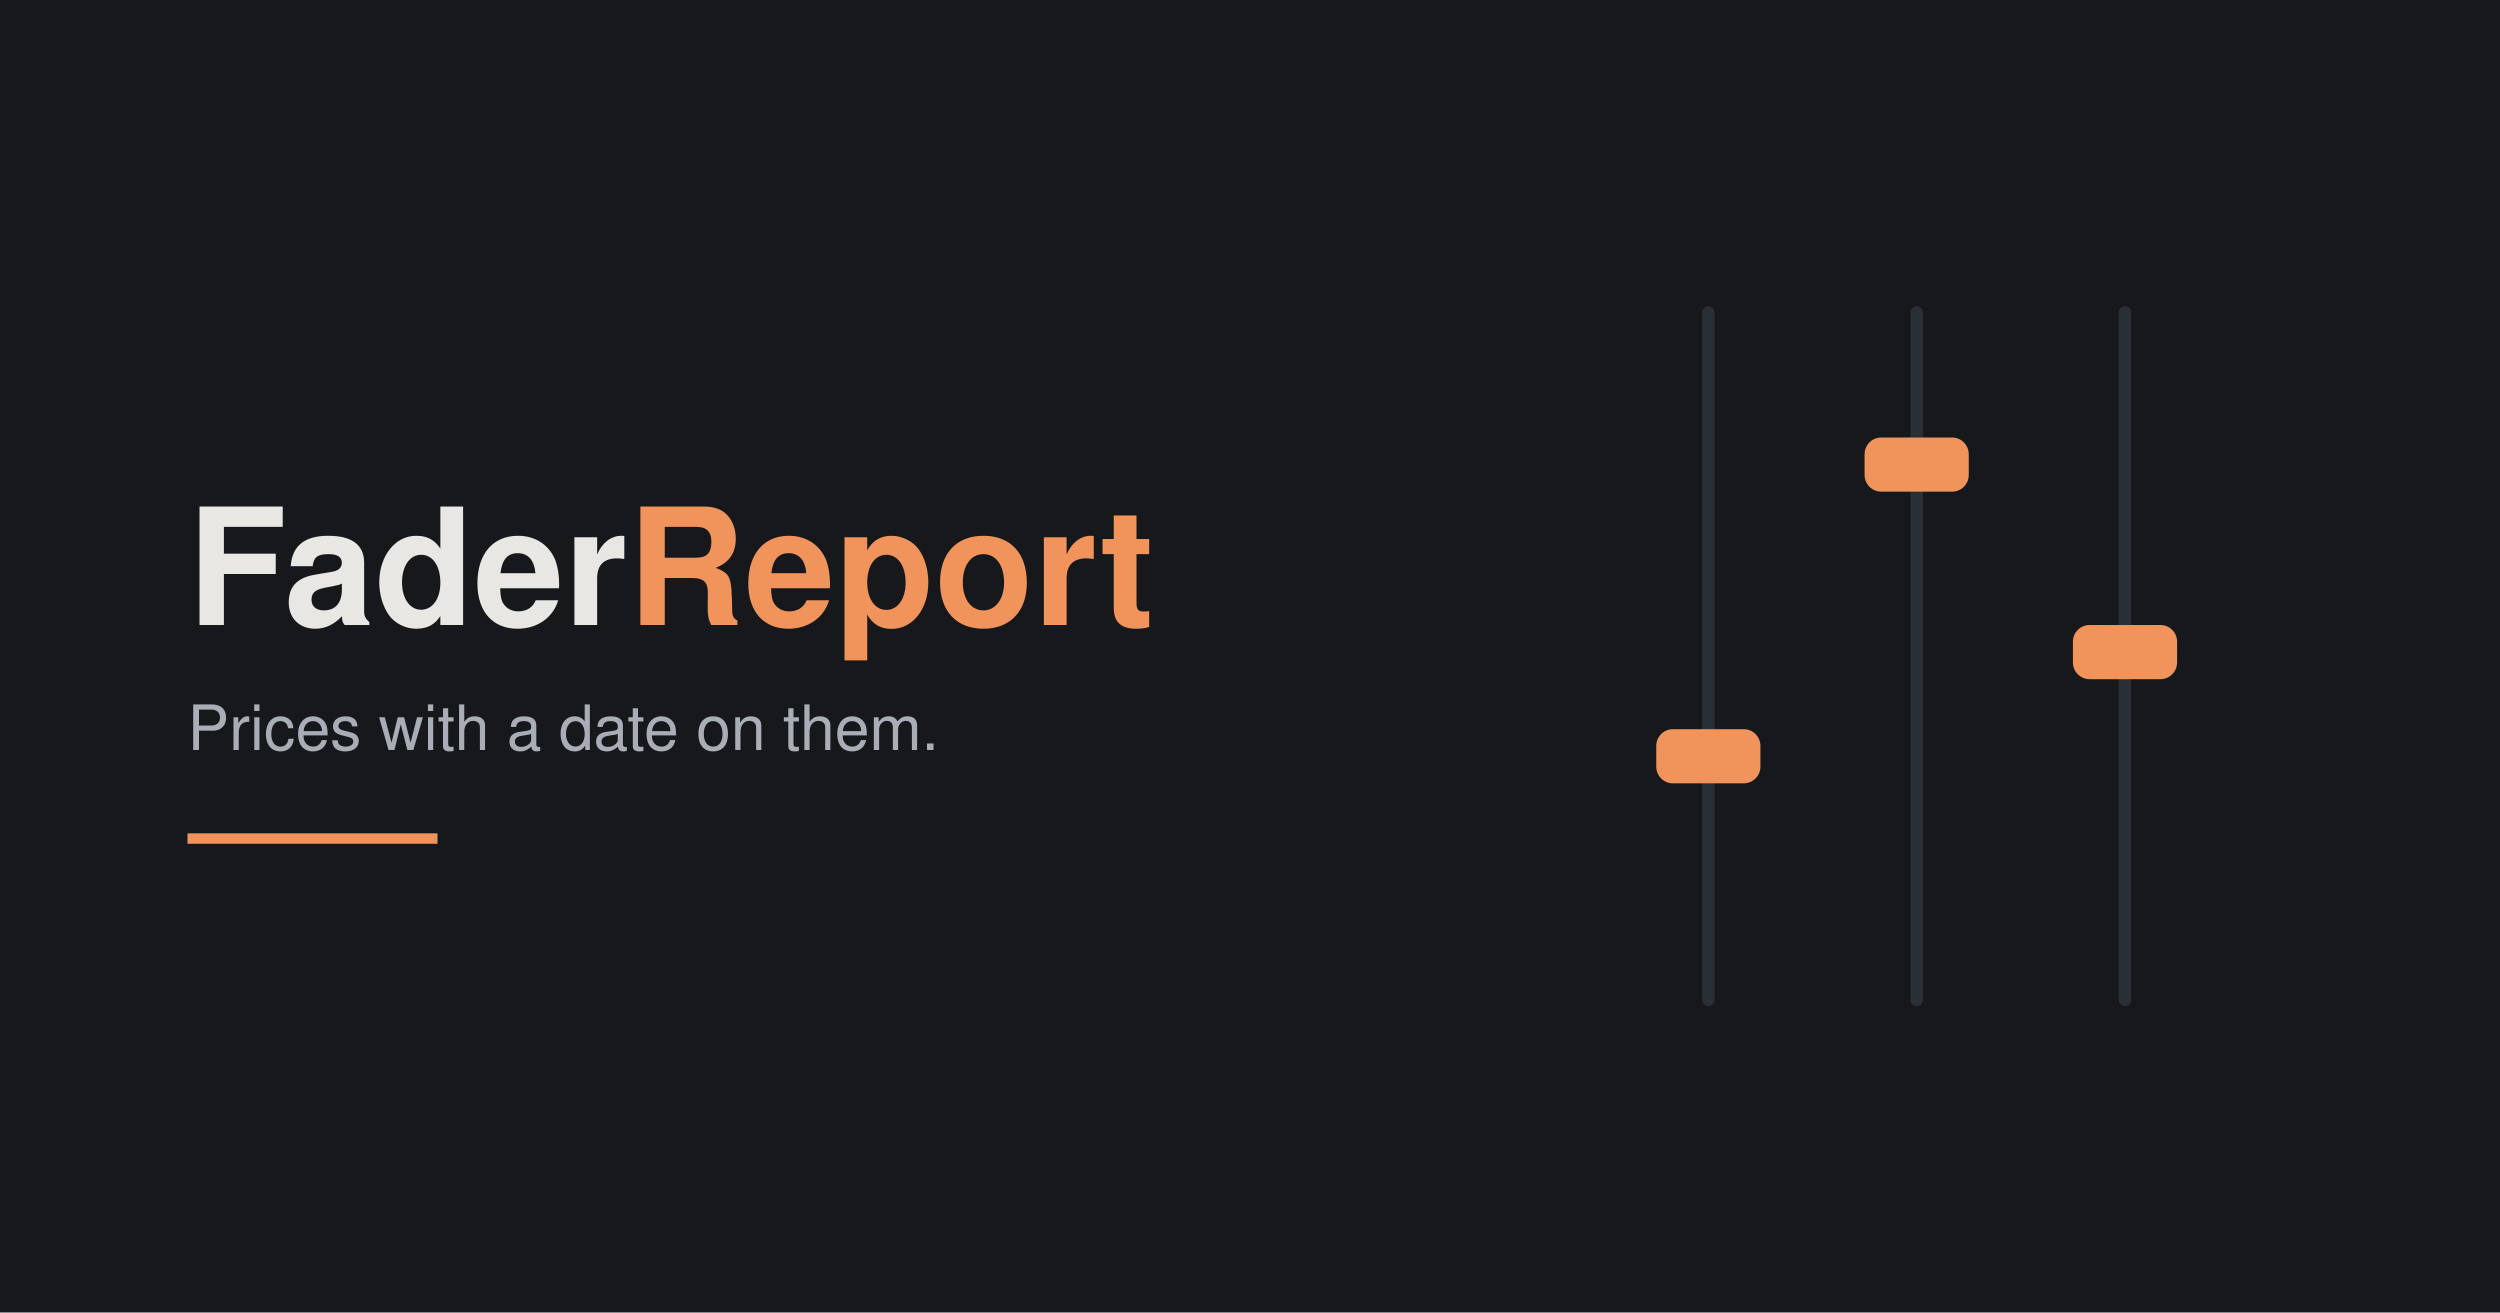
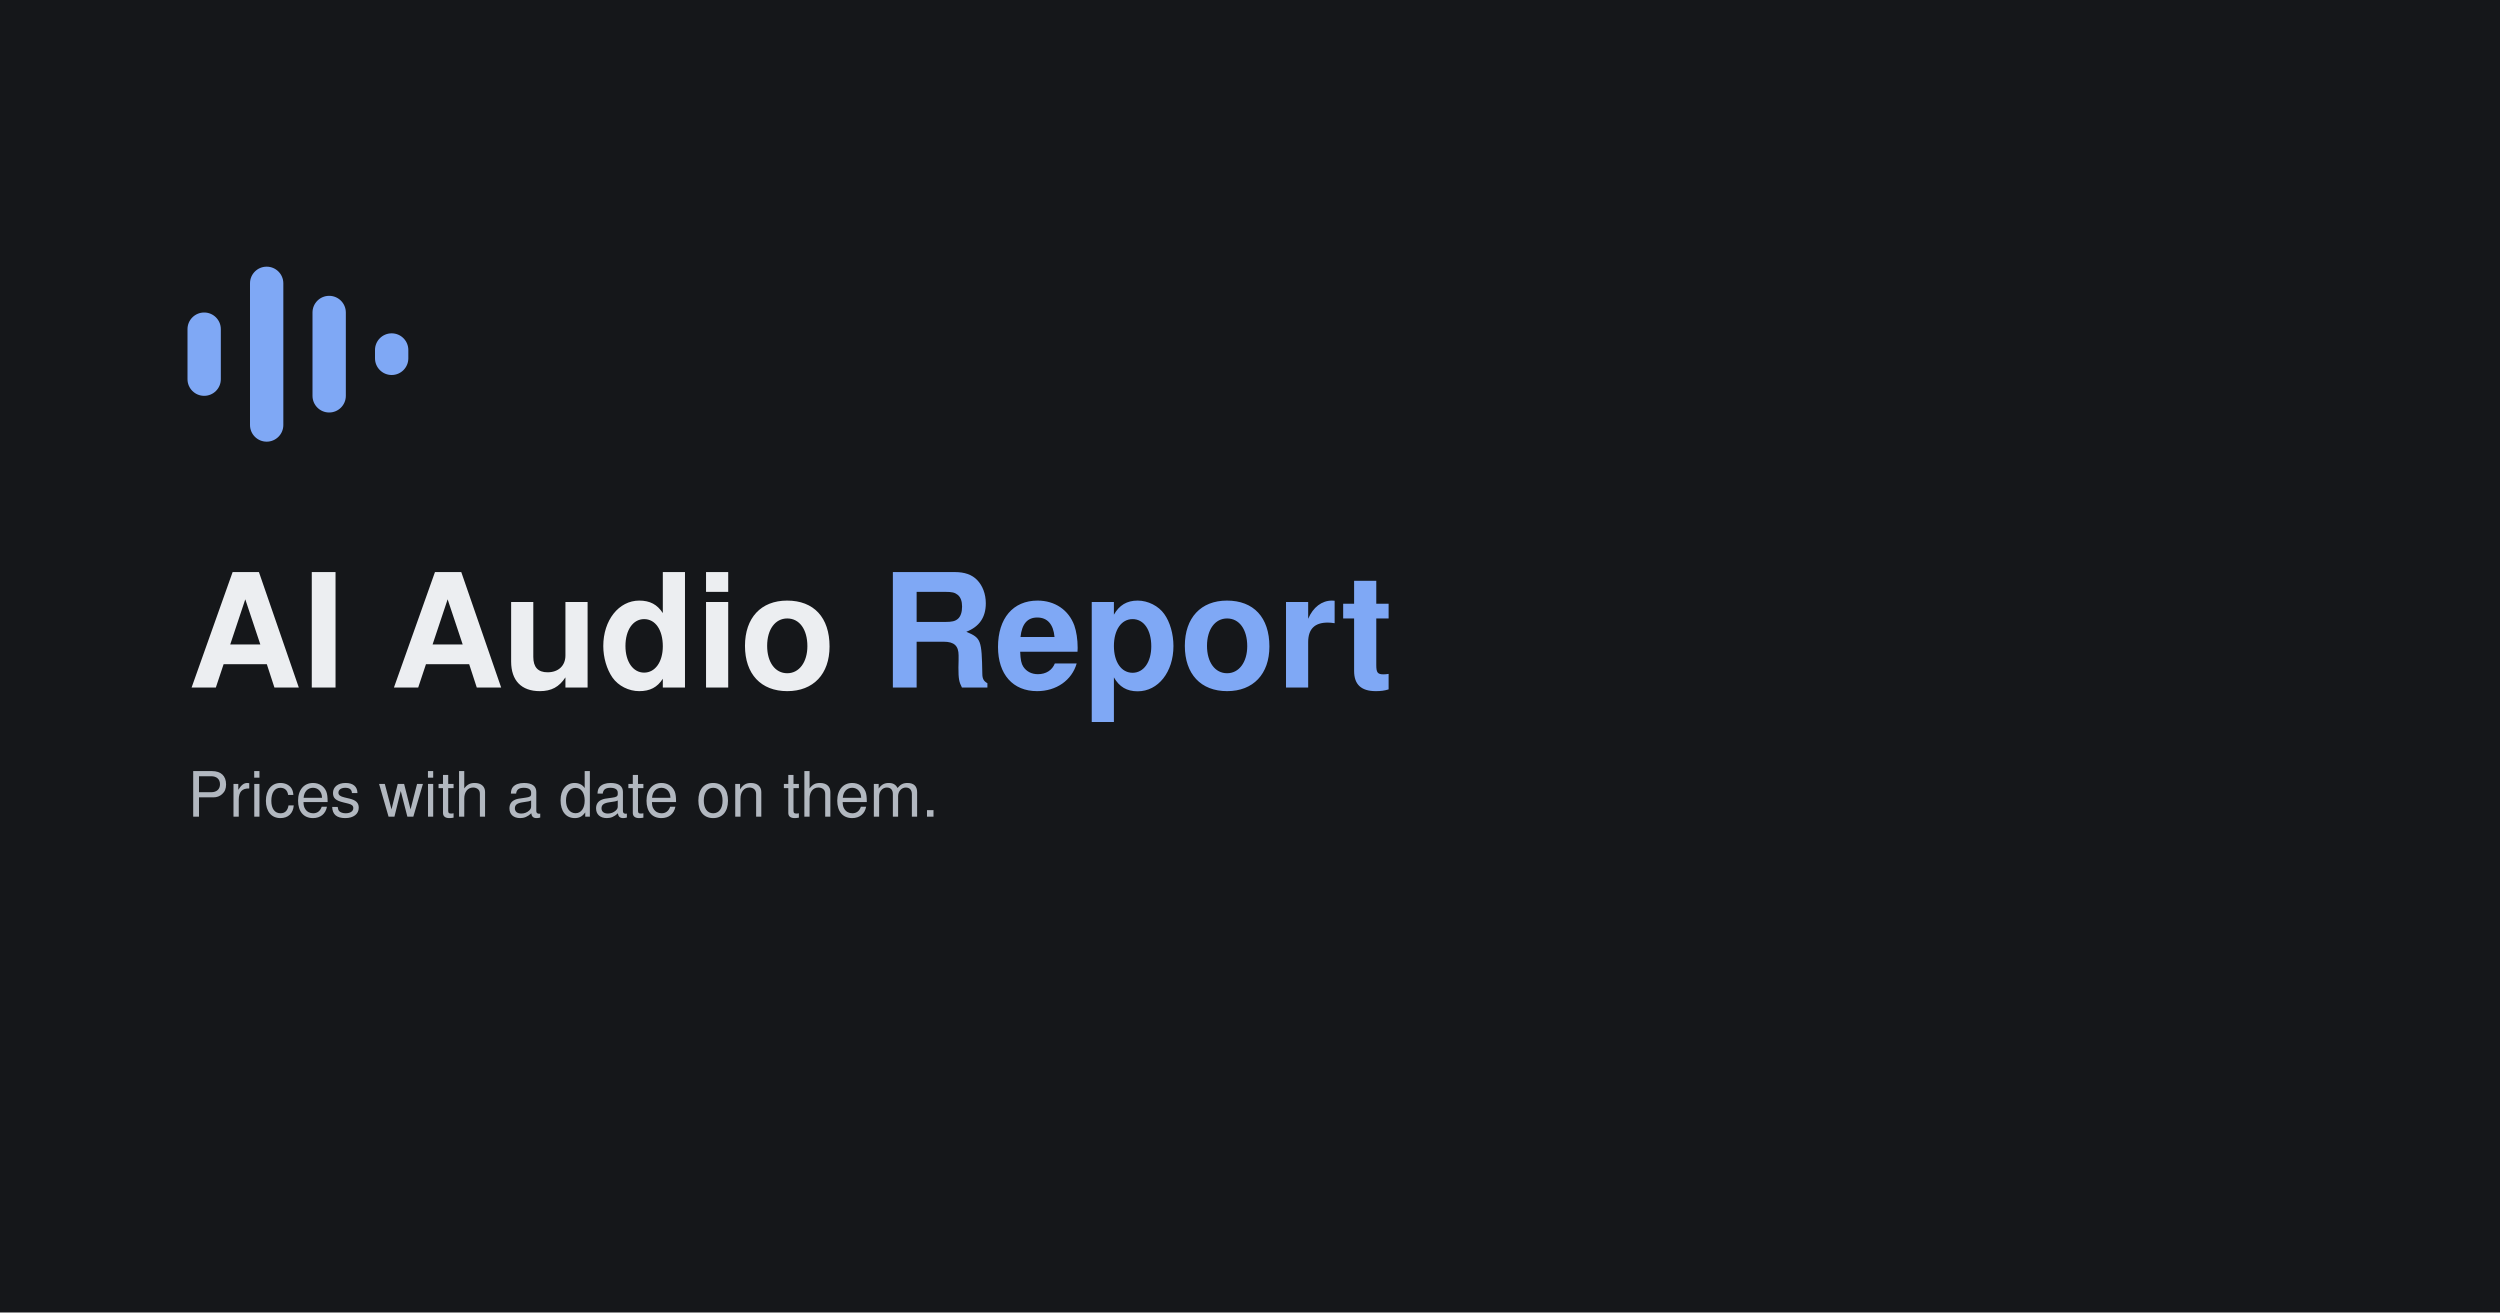
<svg xmlns="http://www.w3.org/2000/svg" width="1200" height="630" viewBox="0 0 1200 630">
-   <rect width="1200" height="630" fill="#16181c" />
-   <g stroke="#2a2e35" stroke-width="6" stroke-linecap="round">
-     <line x1="820" y1="150" x2="820" y2="480" />
-     <line x1="920" y1="150" x2="920" y2="480" />
-     <line x1="1020" y1="150" x2="1020" y2="480" />
+   <rect width="1200" height="630" fill="#15171a" />
+   <g fill="#7fa8f5">
+     <rect x="90" y="150" width="16" height="40" rx="8" />
+     <rect x="120" y="128" width="16" height="84" rx="8" />
+     <rect x="150" y="142" width="16" height="56" rx="8" />
+     <rect x="180" y="160" width="16" height="20" rx="8" />
  </g>
-   <g fill="#f0945c">
-     <rect x="795" y="350" width="50" height="26" rx="8" />
-     <rect x="895" y="210" width="50" height="26" rx="8" />
-     <rect x="995" y="300" width="50" height="26" rx="8" />
-   </g>
-   <text x="90" y="300" font-family="Helvetica, Arial, sans-serif" font-size="78" font-weight="700" fill="#e9e7e3">Fader<tspan fill="#f0945c">Report</tspan>
+   <text x="90" y="330" font-family="Helvetica, Arial, sans-serif" font-size="76" font-weight="700" fill="#eceef1">AI Audio <tspan fill="#7fa8f5">Report</tspan>
  </text>
-   <text x="90" y="360" font-family="Helvetica, Arial, sans-serif" font-size="30" fill="#a9aeb6">Prices with a date on them.</text>
-   <rect x="90" y="400" width="120" height="5" fill="#f0945c" />
+   <text x="90" y="392" font-family="Helvetica, Arial, sans-serif" font-size="30" fill="#b2b8c0">Prices with a date on them.</text>
</svg>
